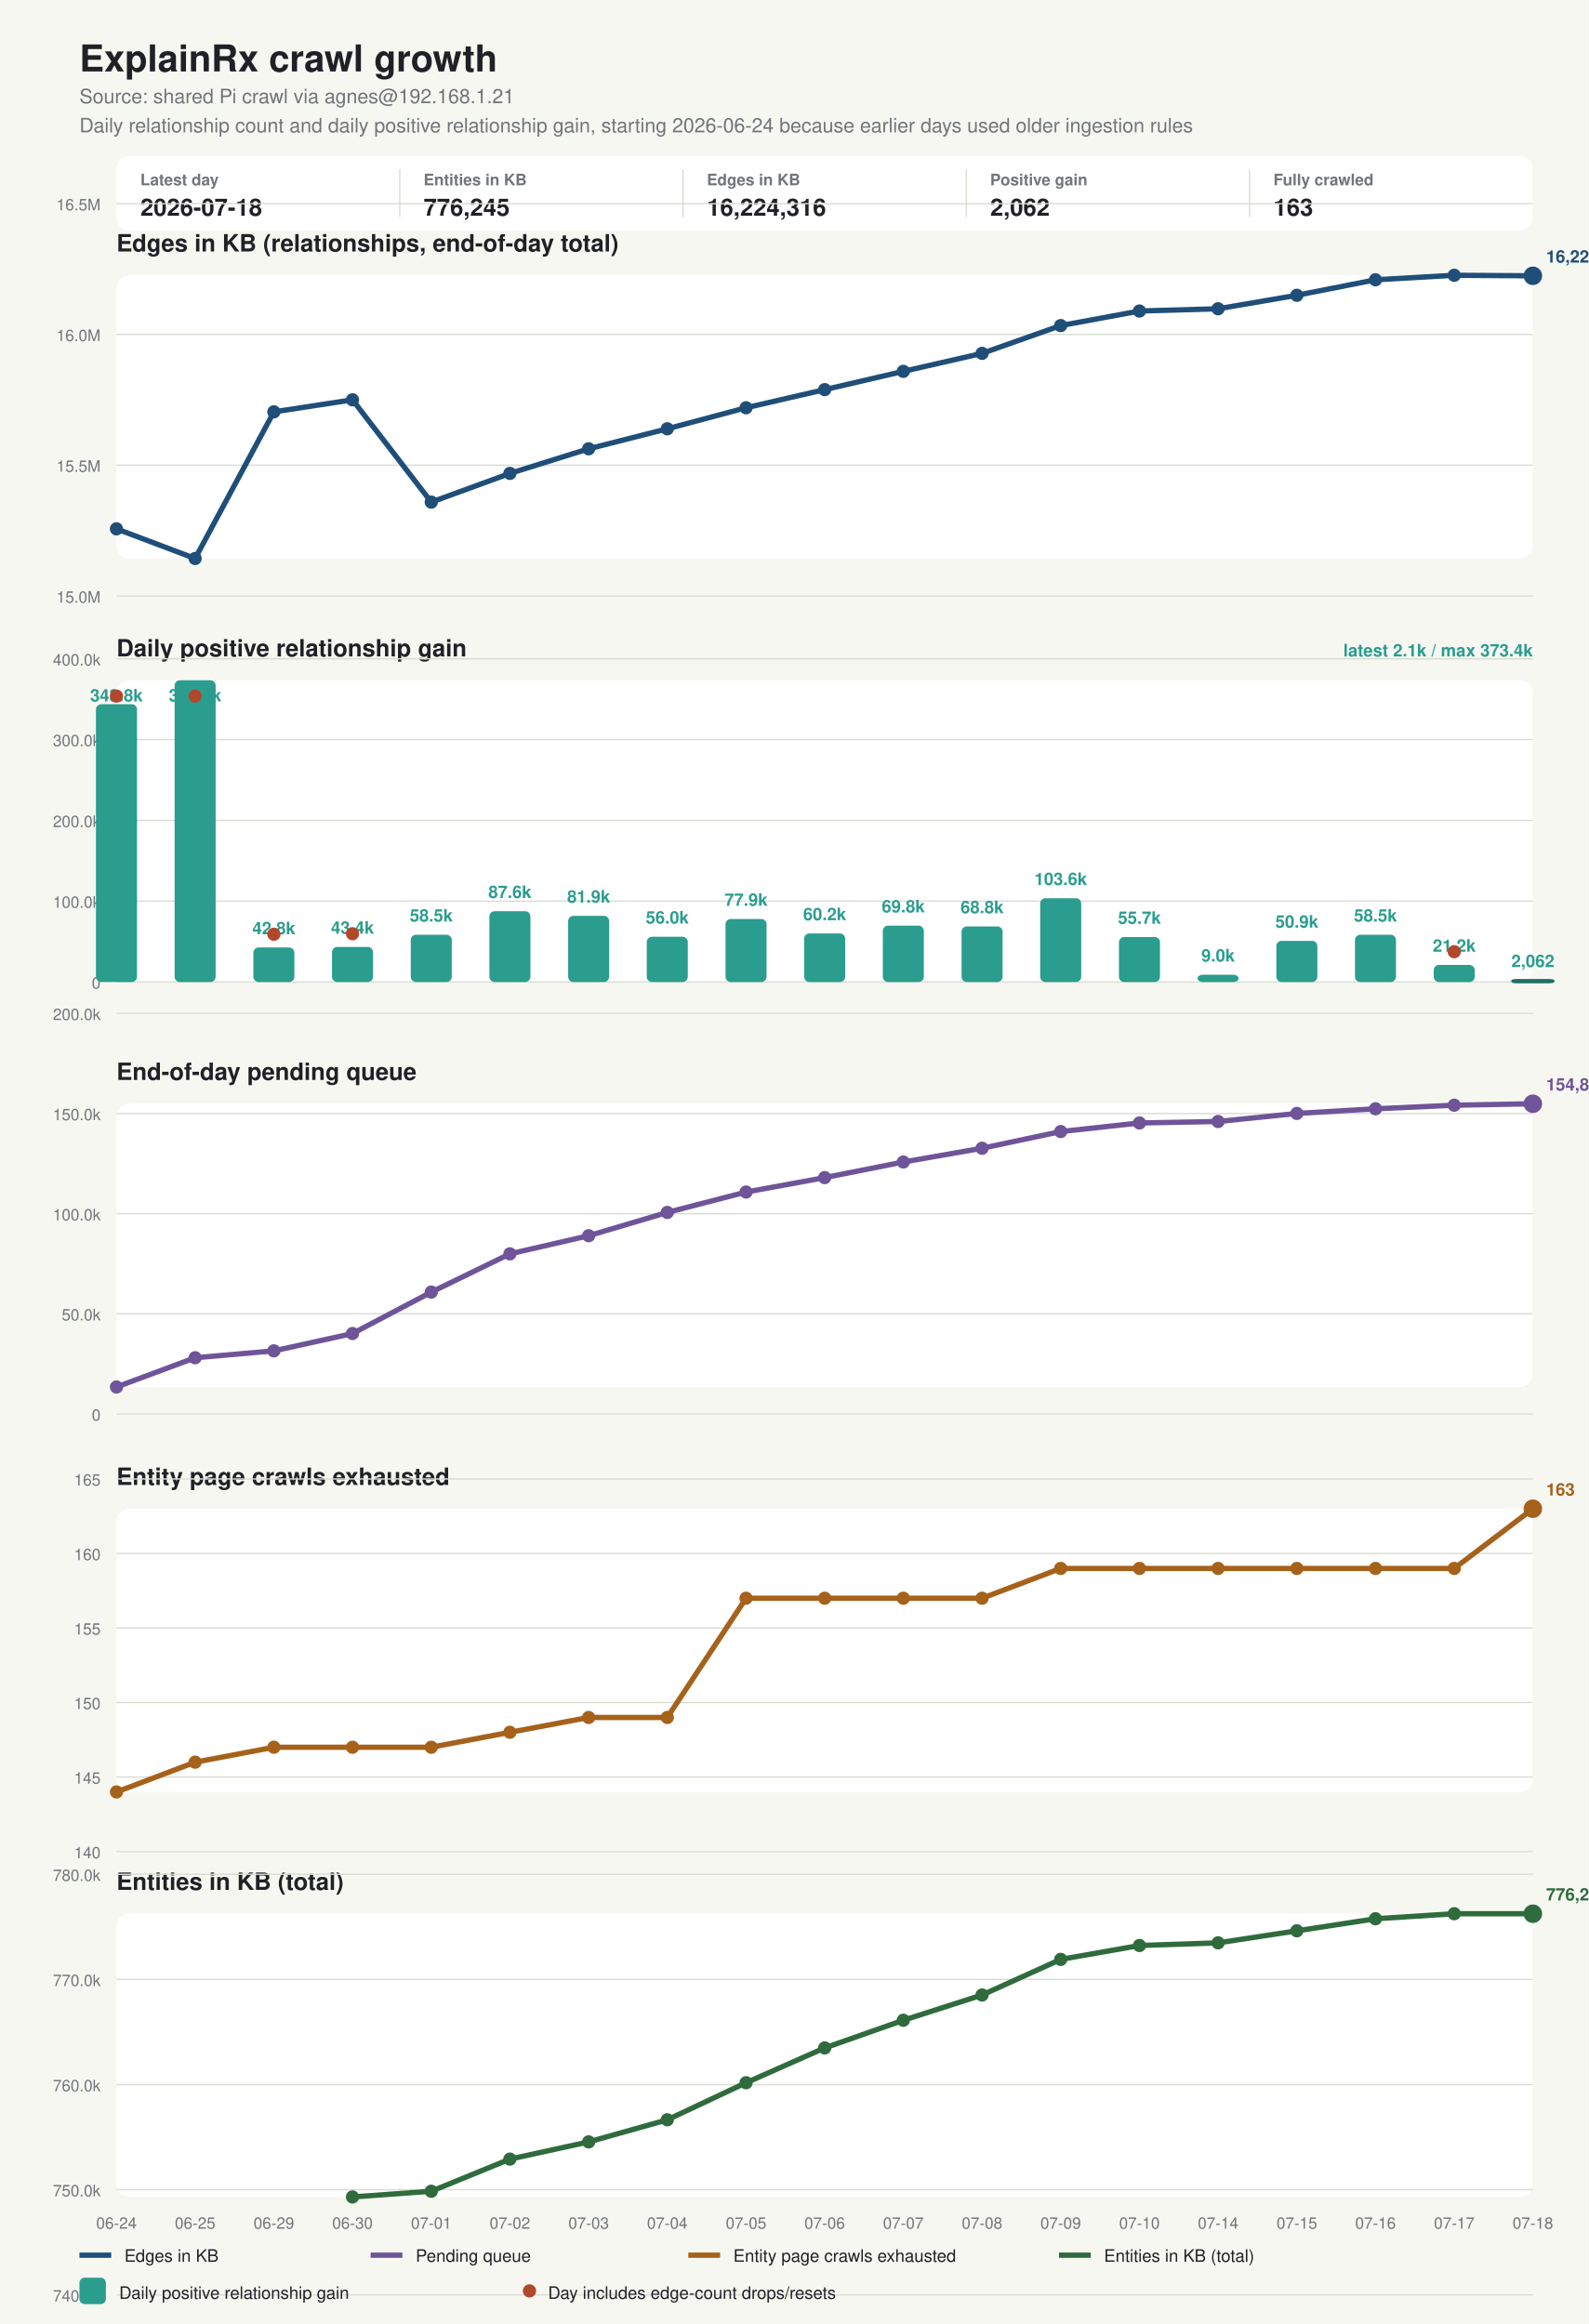
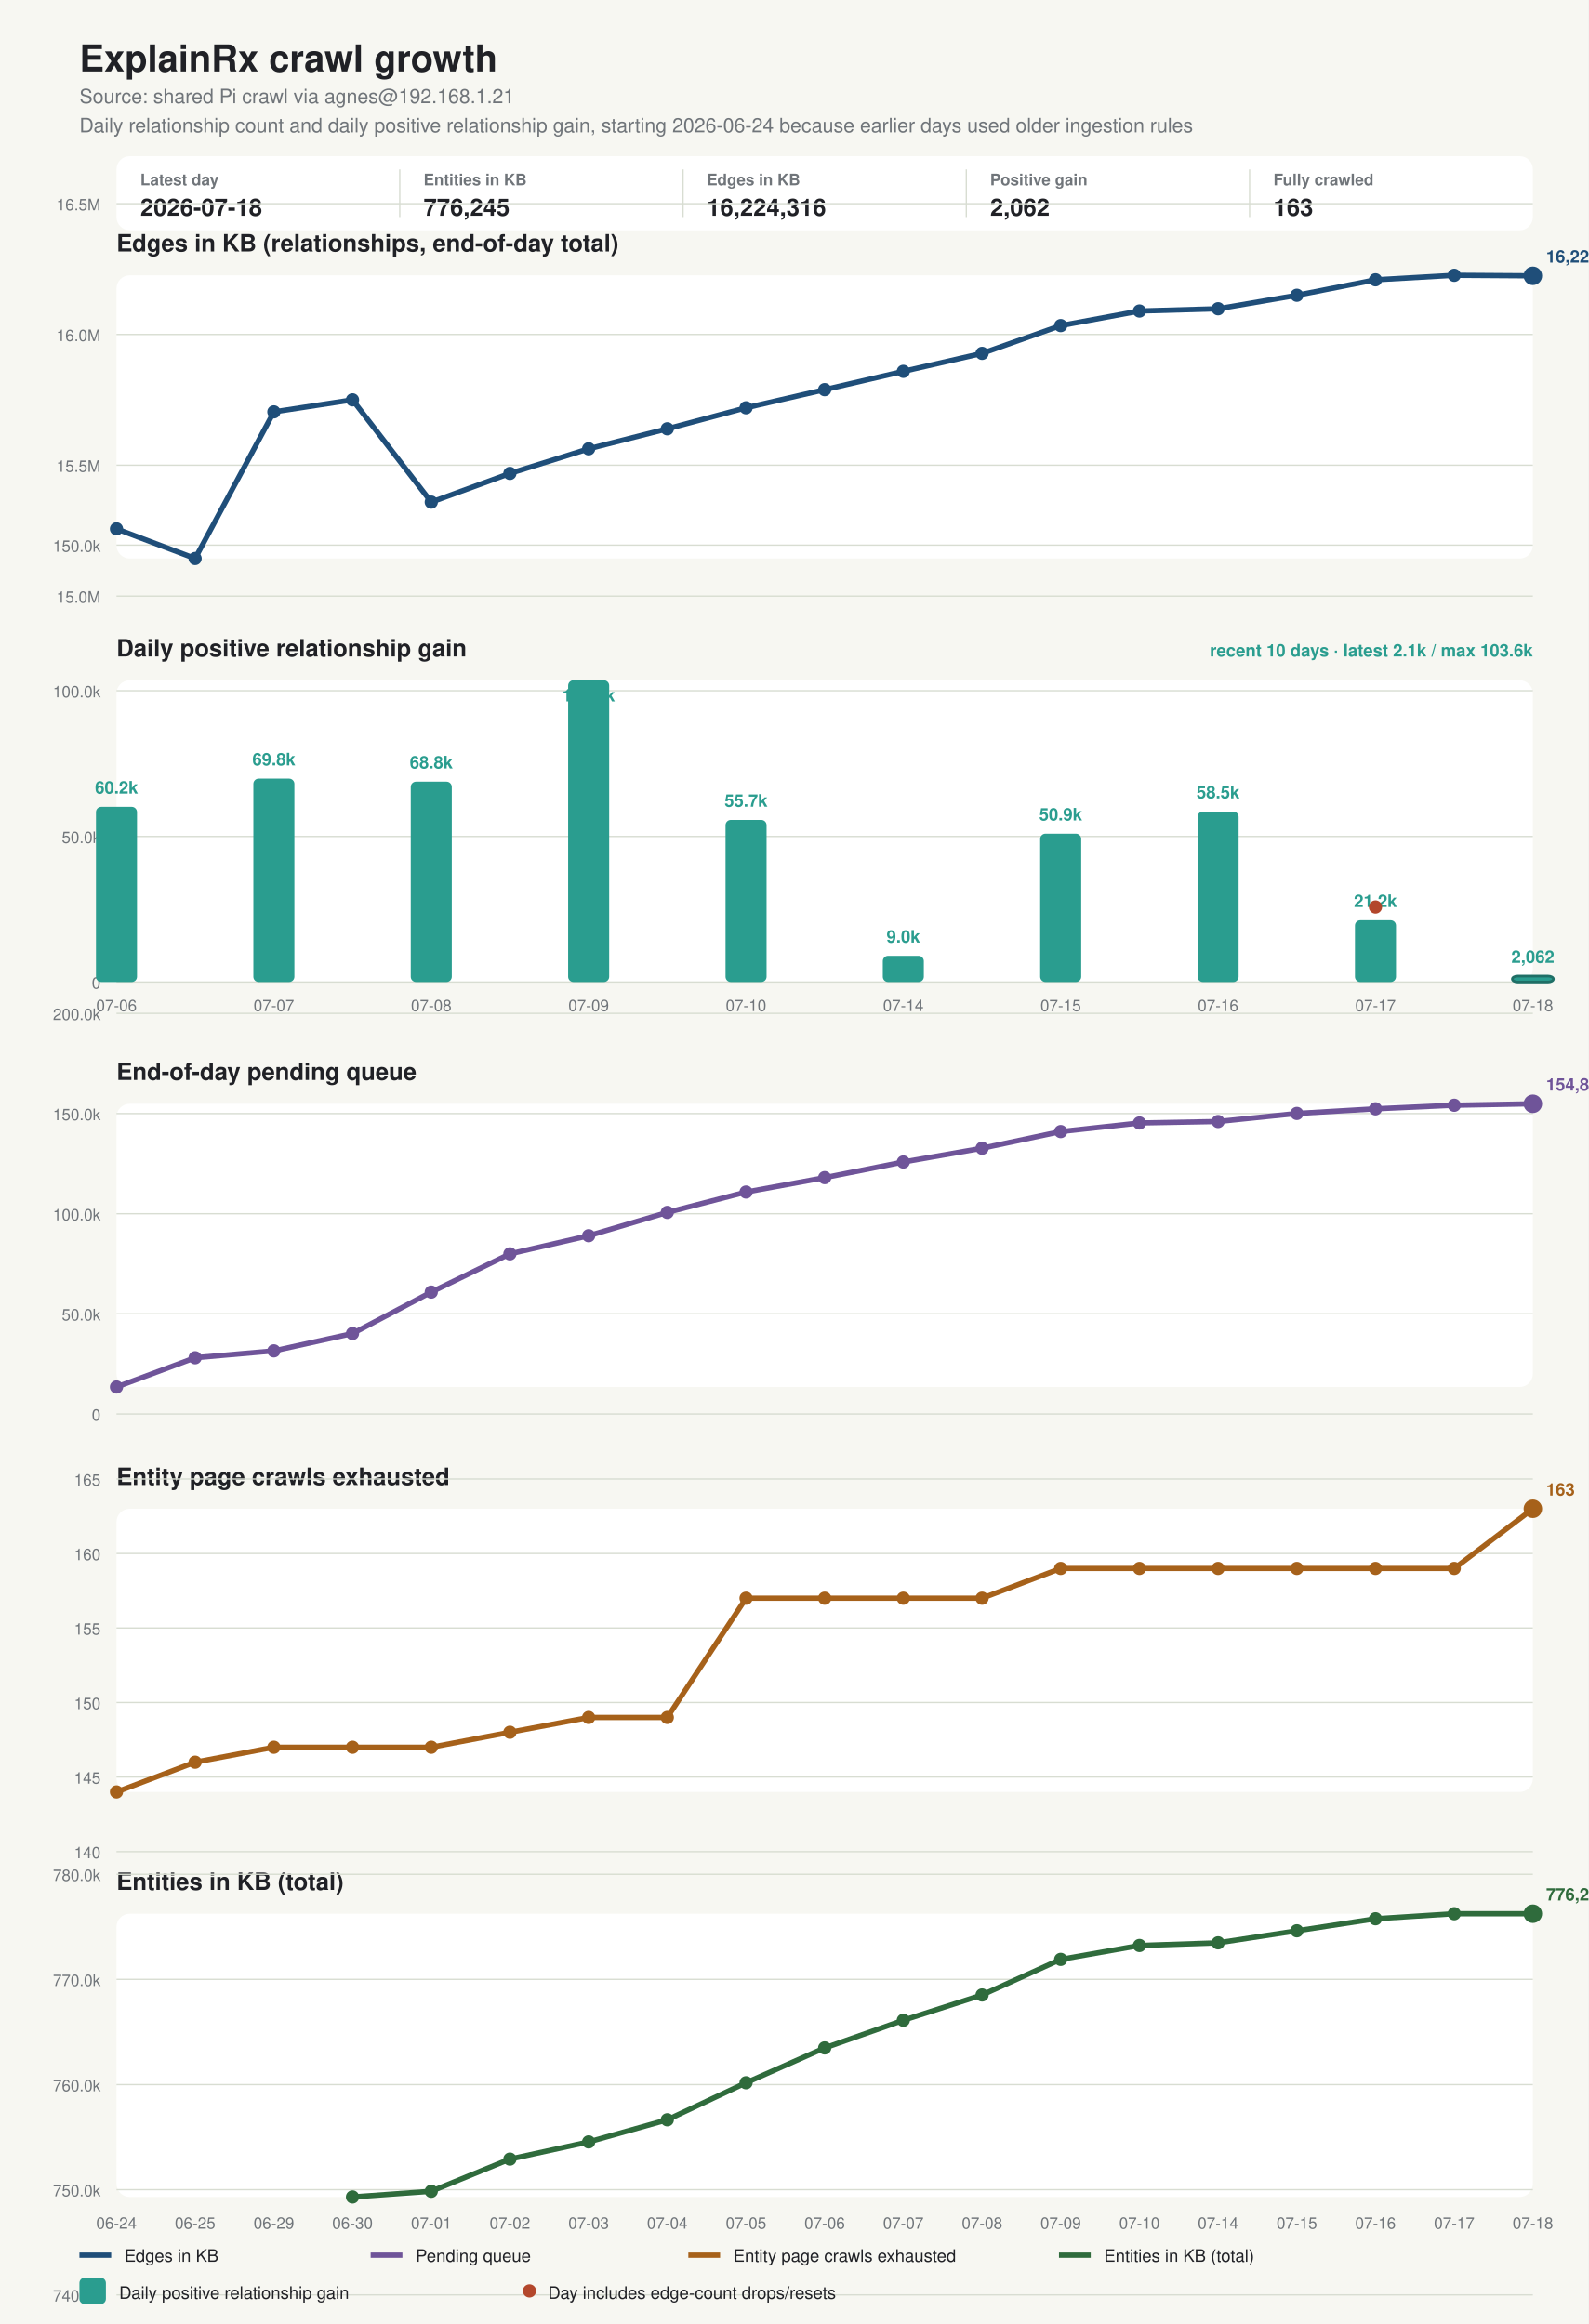
<svg xmlns="http://www.w3.org/2000/svg" width="1200" height="1756" viewBox="0 0 1200 1756">
  <rect width="100%" height="100%" fill="#f7f7f2" />
  <text x="60" y="54" font-family="Helvetica, Arial, sans-serif" font-size="28" font-weight="700" fill="#202126">ExplainRx crawl growth</text>
  <text x="60" y="78" font-family="Helvetica, Arial, sans-serif" font-size="15" fill="#70757a">Source: shared Pi crawl via agnes@192.168.1.21</text>
  <text x="60" y="100" font-family="Helvetica, Arial, sans-serif" font-size="15" fill="#70757a">Daily relationship count and daily positive relationship gain, starting 2026-06-24 because earlier days used older ingestion rules</text>
  <rect x="88" y="118" width="1070" height="56" fill="#ffffff" rx="10" />
  <rect x="88" y="208" width="1070" height="214" fill="#ffffff" rx="10" />
  <rect x="88" y="514" width="1070" height="228" fill="#ffffff" rx="10" />
  <rect x="88" y="834" width="1070" height="214" fill="#ffffff" rx="10" />
  <rect x="88" y="1140" width="1070" height="214" fill="#ffffff" rx="10" />
  <rect x="88" y="1446" width="1070" height="214" fill="#ffffff" rx="10" />
  <text x="88" y="190" font-family="Helvetica, Arial, sans-serif" font-size="18" font-weight="700" fill="#202126">Edges in KB (relationships, end-of-day total)</text>
  <text x="88" y="496" font-family="Helvetica, Arial, sans-serif" font-size="18" font-weight="700" fill="#202126">Daily positive relationship gain</text>
-   <text x="1158" y="496" text-anchor="end" font-family="Helvetica, Arial, sans-serif" font-size="13" font-weight="700" fill="#2a9d8f">latest 2.1k / max 373.4k</text>
+   <text x="1158" y="496" text-anchor="end" font-family="Helvetica, Arial, sans-serif" font-size="13" font-weight="700" fill="#2a9d8f">recent 10 days · latest 2.1k / max 103.6k</text>
  <text x="88" y="816" font-family="Helvetica, Arial, sans-serif" font-size="18" font-weight="700" fill="#202126">End-of-day pending queue</text>
  <text x="88" y="1122" font-family="Helvetica, Arial, sans-serif" font-size="18" font-weight="700" fill="#202126">Entity page crawls exhausted</text>
  <text x="88" y="1428" font-family="Helvetica, Arial, sans-serif" font-size="18" font-weight="700" fill="#202126">Entities in KB (total)</text>
  <text x="106.0" y="140" font-family="Helvetica, Arial, sans-serif" font-size="12" font-weight="700" fill="#70757a">Latest day</text>
  <text x="106.0" y="163" font-family="Helvetica, Arial, sans-serif" font-size="18" font-weight="700" fill="#202126">2026-07-18</text>
  <line x1="302.0" y1="128" x2="302.0" y2="164" stroke="#d8ddd2" stroke-width="1" />
  <text x="320.0" y="140" font-family="Helvetica, Arial, sans-serif" font-size="12" font-weight="700" fill="#70757a">Entities in KB</text>
  <text x="320.0" y="163" font-family="Helvetica, Arial, sans-serif" font-size="18" font-weight="700" fill="#202126">776,245</text>
  <line x1="516.0" y1="128" x2="516.0" y2="164" stroke="#d8ddd2" stroke-width="1" />
  <text x="534.0" y="140" font-family="Helvetica, Arial, sans-serif" font-size="12" font-weight="700" fill="#70757a">Edges in KB</text>
  <text x="534.0" y="163" font-family="Helvetica, Arial, sans-serif" font-size="18" font-weight="700" fill="#202126">16,224,316</text>
  <line x1="730.0" y1="128" x2="730.0" y2="164" stroke="#d8ddd2" stroke-width="1" />
  <text x="748.0" y="140" font-family="Helvetica, Arial, sans-serif" font-size="12" font-weight="700" fill="#70757a">Positive gain</text>
  <text x="748.0" y="163" font-family="Helvetica, Arial, sans-serif" font-size="18" font-weight="700" fill="#202126">2,062</text>
  <line x1="944.0" y1="128" x2="944.0" y2="164" stroke="#d8ddd2" stroke-width="1" />
  <text x="962.0" y="140" font-family="Helvetica, Arial, sans-serif" font-size="12" font-weight="700" fill="#70757a">Fully crawled</text>
  <text x="962.0" y="163" font-family="Helvetica, Arial, sans-serif" font-size="18" font-weight="700" fill="#202126">163</text>
  <line x1="88" y1="450.4" x2="1158" y2="450.4" stroke="#d8ddd2" stroke-width="1" />
  <text x="76" y="455.4" text-anchor="end" font-family="Helvetica, Arial, sans-serif" font-size="12" fill="#70757a">15.0M</text>
  <line x1="88" y1="351.5" x2="1158" y2="351.5" stroke="#d8ddd2" stroke-width="1" />
  <text x="76" y="356.5" text-anchor="end" font-family="Helvetica, Arial, sans-serif" font-size="12" fill="#70757a">15.5M</text>
  <line x1="88" y1="252.7" x2="1158" y2="252.7" stroke="#d8ddd2" stroke-width="1" />
  <text x="76" y="257.7" text-anchor="end" font-family="Helvetica, Arial, sans-serif" font-size="12" fill="#70757a">16.0M</text>
  <line x1="88" y1="153.9" x2="1158" y2="153.9" stroke="#d8ddd2" stroke-width="1" />
  <text x="76" y="158.9" text-anchor="end" font-family="Helvetica, Arial, sans-serif" font-size="12" fill="#70757a">16.5M</text>
  <line x1="88" y1="742.0" x2="1158" y2="742.0" stroke="#d8ddd2" stroke-width="1" />
  <text x="76" y="747.0" text-anchor="end" font-family="Helvetica, Arial, sans-serif" font-size="12" fill="#70757a">0</text>
-   <line x1="88" y1="680.9" x2="1158" y2="680.9" stroke="#d8ddd2" stroke-width="1" />
-   <text x="76" y="685.9" text-anchor="end" font-family="Helvetica, Arial, sans-serif" font-size="12" fill="#70757a">100.0k</text>
-   <line x1="88" y1="619.9" x2="1158" y2="619.9" stroke="#d8ddd2" stroke-width="1" />
-   <text x="76" y="624.9" text-anchor="end" font-family="Helvetica, Arial, sans-serif" font-size="12" fill="#70757a">200.0k</text>
-   <line x1="88" y1="558.8" x2="1158" y2="558.8" stroke="#d8ddd2" stroke-width="1" />
-   <text x="76" y="563.8" text-anchor="end" font-family="Helvetica, Arial, sans-serif" font-size="12" fill="#70757a">300.0k</text>
-   <line x1="88" y1="497.8" x2="1158" y2="497.8" stroke="#d8ddd2" stroke-width="1" />
-   <text x="76" y="502.8" text-anchor="end" font-family="Helvetica, Arial, sans-serif" font-size="12" fill="#70757a">400.0k</text>
+   <line x1="88" y1="632.0" x2="1158" y2="632.0" stroke="#d8ddd2" stroke-width="1" />
+   <text x="76" y="637.0" text-anchor="end" font-family="Helvetica, Arial, sans-serif" font-size="12" fill="#70757a">50.0k</text>
+   <line x1="88" y1="521.9" x2="1158" y2="521.9" stroke="#d8ddd2" stroke-width="1" />
+   <text x="76" y="526.9" text-anchor="end" font-family="Helvetica, Arial, sans-serif" font-size="12" fill="#70757a">100.0k</text>
+   <line x1="88" y1="411.9" x2="1158" y2="411.9" stroke="#d8ddd2" stroke-width="1" />
+   <text x="76" y="416.9" text-anchor="end" font-family="Helvetica, Arial, sans-serif" font-size="12" fill="#70757a">150.0k</text>
  <line x1="88" y1="1068.4" x2="1158" y2="1068.4" stroke="#d8ddd2" stroke-width="1" />
  <text x="76" y="1073.4" text-anchor="end" font-family="Helvetica, Arial, sans-serif" font-size="12" fill="#70757a">0</text>
  <line x1="88" y1="992.7" x2="1158" y2="992.7" stroke="#d8ddd2" stroke-width="1" />
  <text x="76" y="997.7" text-anchor="end" font-family="Helvetica, Arial, sans-serif" font-size="12" fill="#70757a">50.0k</text>
  <line x1="88" y1="917.1" x2="1158" y2="917.1" stroke="#d8ddd2" stroke-width="1" />
  <text x="76" y="922.1" text-anchor="end" font-family="Helvetica, Arial, sans-serif" font-size="12" fill="#70757a">100.0k</text>
  <line x1="88" y1="841.4" x2="1158" y2="841.4" stroke="#d8ddd2" stroke-width="1" />
  <text x="76" y="846.4" text-anchor="end" font-family="Helvetica, Arial, sans-serif" font-size="12" fill="#70757a">150.0k</text>
  <line x1="88" y1="765.7" x2="1158" y2="765.7" stroke="#d8ddd2" stroke-width="1" />
  <text x="76" y="770.7" text-anchor="end" font-family="Helvetica, Arial, sans-serif" font-size="12" fill="#70757a">200.0k</text>
  <line x1="88" y1="1399.1" x2="1158" y2="1399.1" stroke="#d8ddd2" stroke-width="1" />
  <text x="76" y="1404.1" text-anchor="end" font-family="Helvetica, Arial, sans-serif" font-size="12" fill="#70757a">140</text>
  <line x1="88" y1="1342.7" x2="1158" y2="1342.7" stroke="#d8ddd2" stroke-width="1" />
  <text x="76" y="1347.7" text-anchor="end" font-family="Helvetica, Arial, sans-serif" font-size="12" fill="#70757a">145</text>
  <line x1="88" y1="1286.4" x2="1158" y2="1286.4" stroke="#d8ddd2" stroke-width="1" />
  <text x="76" y="1291.4" text-anchor="end" font-family="Helvetica, Arial, sans-serif" font-size="12" fill="#70757a">150</text>
  <line x1="88" y1="1230.1" x2="1158" y2="1230.1" stroke="#d8ddd2" stroke-width="1" />
  <text x="76" y="1235.1" text-anchor="end" font-family="Helvetica, Arial, sans-serif" font-size="12" fill="#70757a">155</text>
  <line x1="88" y1="1173.8" x2="1158" y2="1173.8" stroke="#d8ddd2" stroke-width="1" />
  <text x="76" y="1178.8" text-anchor="end" font-family="Helvetica, Arial, sans-serif" font-size="12" fill="#70757a">160</text>
  <line x1="88" y1="1117.5" x2="1158" y2="1117.5" stroke="#d8ddd2" stroke-width="1" />
  <text x="76" y="1122.5" text-anchor="end" font-family="Helvetica, Arial, sans-serif" font-size="12" fill="#70757a">165</text>
  <line x1="88" y1="1734.0" x2="1158" y2="1734.0" stroke="#d8ddd2" stroke-width="1" />
  <text x="76" y="1739.0" text-anchor="end" font-family="Helvetica, Arial, sans-serif" font-size="12" fill="#70757a">740.0k</text>
  <line x1="88" y1="1654.5" x2="1158" y2="1654.5" stroke="#d8ddd2" stroke-width="1" />
  <text x="76" y="1659.5" text-anchor="end" font-family="Helvetica, Arial, sans-serif" font-size="12" fill="#70757a">750.0k</text>
  <line x1="88" y1="1575.1" x2="1158" y2="1575.1" stroke="#d8ddd2" stroke-width="1" />
  <text x="76" y="1580.1" text-anchor="end" font-family="Helvetica, Arial, sans-serif" font-size="12" fill="#70757a">760.0k</text>
  <line x1="88" y1="1495.6" x2="1158" y2="1495.6" stroke="#d8ddd2" stroke-width="1" />
  <text x="76" y="1500.6" text-anchor="end" font-family="Helvetica, Arial, sans-serif" font-size="12" fill="#70757a">770.0k</text>
  <line x1="88" y1="1416.2" x2="1158" y2="1416.2" stroke="#d8ddd2" stroke-width="1" />
  <text x="76" y="1421.2" text-anchor="end" font-family="Helvetica, Arial, sans-serif" font-size="12" fill="#70757a">780.0k</text>
  <path d="M 88.0 399.6 L 147.4 422.0 L 206.9 311.2 L 266.3 302.1 L 325.8 379.4 L 385.2 357.7 L 444.7 339.1 L 504.1 324.0 L 563.6 308.1 L 623.0 294.4 L 682.4 280.6 L 741.9 267.0 L 801.3 246.0 L 860.8 235.0 L 920.2 233.3 L 979.7 223.1 L 1039.1 211.4 L 1098.6 208.0 L 1158.0 208.4" fill="none" stroke="#1f4e79" stroke-width="4" stroke-linecap="round" stroke-linejoin="round" />
  <circle cx="88.0" cy="399.6" r="5" fill="#1f4e79" />
  <circle cx="147.4" cy="422.0" r="5" fill="#1f4e79" />
  <circle cx="206.9" cy="311.2" r="5" fill="#1f4e79" />
  <circle cx="266.3" cy="302.1" r="5" fill="#1f4e79" />
  <circle cx="325.8" cy="379.4" r="5" fill="#1f4e79" />
  <circle cx="385.2" cy="357.7" r="5" fill="#1f4e79" />
  <circle cx="444.7" cy="339.1" r="5" fill="#1f4e79" />
  <circle cx="504.1" cy="324.0" r="5" fill="#1f4e79" />
  <circle cx="563.6" cy="308.1" r="5" fill="#1f4e79" />
  <circle cx="623.0" cy="294.4" r="5" fill="#1f4e79" />
  <circle cx="682.4" cy="280.6" r="5" fill="#1f4e79" />
  <circle cx="741.9" cy="267.0" r="5" fill="#1f4e79" />
  <circle cx="801.3" cy="246.0" r="5" fill="#1f4e79" />
  <circle cx="860.8" cy="235.0" r="5" fill="#1f4e79" />
  <circle cx="920.2" cy="233.3" r="5" fill="#1f4e79" />
  <circle cx="979.7" cy="223.1" r="5" fill="#1f4e79" />
  <circle cx="1039.1" cy="211.4" r="5" fill="#1f4e79" />
  <circle cx="1098.6" cy="208.0" r="5" fill="#1f4e79" />
  <circle cx="1158.0" cy="208.4" r="7" fill="#1f4e79" />
  <text x="1168.0" y="198.4" font-family="Helvetica, Arial, sans-serif" font-size="13" font-weight="700" fill="#1f4e79">16,224,316</text>
-   <rect x="72.5" y="532.1" width="31" height="209.9" rx="4" fill="#2a9d8f" stroke="none" stroke-width="0" />
-   <text x="88.0" y="530.0" text-anchor="middle" font-family="Helvetica, Arial, sans-serif" font-size="13" font-weight="700" fill="#2a9d8f">343.8k</text>
-   <circle cx="88.0" cy="526.0" r="5" fill="#b3472c" />
-   <rect x="131.9" y="514.0" width="31" height="228.0" rx="4" fill="#2a9d8f" stroke="none" stroke-width="0" />
-   <text x="147.4" y="530.0" text-anchor="middle" font-family="Helvetica, Arial, sans-serif" font-size="13" font-weight="700" fill="#2a9d8f">373.4k</text>
-   <circle cx="147.4" cy="526.0" r="5" fill="#b3472c" />
-   <rect x="191.4" y="715.9" width="31" height="26.1" rx="4" fill="#2a9d8f" stroke="none" stroke-width="0" />
-   <text x="206.9" y="705.9" text-anchor="middle" font-family="Helvetica, Arial, sans-serif" font-size="13" font-weight="700" fill="#2a9d8f">42.8k</text>
-   <circle cx="206.9" cy="705.9" r="5" fill="#b3472c" />
-   <rect x="250.8" y="715.5" width="31" height="26.5" rx="4" fill="#2a9d8f" stroke="none" stroke-width="0" />
-   <text x="266.3" y="705.5" text-anchor="middle" font-family="Helvetica, Arial, sans-serif" font-size="13" font-weight="700" fill="#2a9d8f">43.4k</text>
-   <circle cx="266.3" cy="705.5" r="5" fill="#b3472c" />
-   <rect x="310.3" y="706.3" width="31" height="35.7" rx="4" fill="#2a9d8f" stroke="none" stroke-width="0" />
-   <text x="325.8" y="696.3" text-anchor="middle" font-family="Helvetica, Arial, sans-serif" font-size="13" font-weight="700" fill="#2a9d8f">58.5k</text>
-   <rect x="369.7" y="688.5" width="31" height="53.5" rx="4" fill="#2a9d8f" stroke="none" stroke-width="0" />
-   <text x="385.2" y="678.5" text-anchor="middle" font-family="Helvetica, Arial, sans-serif" font-size="13" font-weight="700" fill="#2a9d8f">87.6k</text>
-   <rect x="429.2" y="692.0" width="31" height="50.0" rx="4" fill="#2a9d8f" stroke="none" stroke-width="0" />
-   <text x="444.7" y="682.0" text-anchor="middle" font-family="Helvetica, Arial, sans-serif" font-size="13" font-weight="700" fill="#2a9d8f">81.9k</text>
-   <rect x="488.6" y="707.8" width="31" height="34.2" rx="4" fill="#2a9d8f" stroke="none" stroke-width="0" />
-   <text x="504.1" y="697.8" text-anchor="middle" font-family="Helvetica, Arial, sans-serif" font-size="13" font-weight="700" fill="#2a9d8f">56.0k</text>
-   <rect x="548.1" y="694.4" width="31" height="47.6" rx="4" fill="#2a9d8f" stroke="none" stroke-width="0" />
-   <text x="563.6" y="684.4" text-anchor="middle" font-family="Helvetica, Arial, sans-serif" font-size="13" font-weight="700" fill="#2a9d8f">77.9k</text>
-   <rect x="607.5" y="705.3" width="31" height="36.7" rx="4" fill="#2a9d8f" stroke="none" stroke-width="0" />
-   <text x="623.0" y="695.3" text-anchor="middle" font-family="Helvetica, Arial, sans-serif" font-size="13" font-weight="700" fill="#2a9d8f">60.2k</text>
-   <rect x="666.9" y="699.4" width="31" height="42.6" rx="4" fill="#2a9d8f" stroke="none" stroke-width="0" />
-   <text x="682.4" y="689.4" text-anchor="middle" font-family="Helvetica, Arial, sans-serif" font-size="13" font-weight="700" fill="#2a9d8f">69.8k</text>
-   <rect x="726.4" y="700.0" width="31" height="42.0" rx="4" fill="#2a9d8f" stroke="none" stroke-width="0" />
-   <text x="741.9" y="690.0" text-anchor="middle" font-family="Helvetica, Arial, sans-serif" font-size="13" font-weight="700" fill="#2a9d8f">68.8k</text>
-   <rect x="785.8" y="678.7" width="31" height="63.3" rx="4" fill="#2a9d8f" stroke="none" stroke-width="0" />
-   <text x="801.3" y="668.7" text-anchor="middle" font-family="Helvetica, Arial, sans-serif" font-size="13" font-weight="700" fill="#2a9d8f">103.6k</text>
-   <rect x="845.3" y="708.0" width="31" height="34.0" rx="4" fill="#2a9d8f" stroke="none" stroke-width="0" />
-   <text x="860.8" y="698.0" text-anchor="middle" font-family="Helvetica, Arial, sans-serif" font-size="13" font-weight="700" fill="#2a9d8f">55.7k</text>
-   <rect x="904.7" y="736.5" width="31" height="5.5" rx="4" fill="#2a9d8f" stroke="none" stroke-width="0" />
-   <text x="920.2" y="726.5" text-anchor="middle" font-family="Helvetica, Arial, sans-serif" font-size="13" font-weight="700" fill="#2a9d8f">9.0k</text>
-   <rect x="964.2" y="710.9" width="31" height="31.1" rx="4" fill="#2a9d8f" stroke="none" stroke-width="0" />
-   <text x="979.7" y="700.9" text-anchor="middle" font-family="Helvetica, Arial, sans-serif" font-size="13" font-weight="700" fill="#2a9d8f">50.9k</text>
-   <rect x="1023.6" y="706.3" width="31" height="35.7" rx="4" fill="#2a9d8f" stroke="none" stroke-width="0" />
-   <text x="1039.1" y="696.3" text-anchor="middle" font-family="Helvetica, Arial, sans-serif" font-size="13" font-weight="700" fill="#2a9d8f">58.5k</text>
-   <rect x="1083.1" y="729.1" width="31" height="12.9" rx="4" fill="#2a9d8f" stroke="none" stroke-width="0" />
-   <text x="1098.6" y="719.1" text-anchor="middle" font-family="Helvetica, Arial, sans-serif" font-size="13" font-weight="700" fill="#2a9d8f">21.2k</text>
-   <circle cx="1098.6" cy="719.1" r="5" fill="#b3472c" />
-   <rect x="1142.5" y="740.7" width="31" height="1.3" rx="4" fill="#2a9d8f" stroke="#1f6f66" stroke-width="2" />
-   <text x="1158.0" y="730.7" text-anchor="middle" font-family="Helvetica, Arial, sans-serif" font-size="13" font-weight="700" fill="#2a9d8f">2,062</text>
+   <rect x="72.5" y="609.6" width="31" height="132.4" rx="4" fill="#2a9d8f" stroke="none" stroke-width="0" />
+   <text x="88.0" y="599.6" text-anchor="middle" font-family="Helvetica, Arial, sans-serif" font-size="13" font-weight="700" fill="#2a9d8f">60.2k</text>
+   <rect x="191.4" y="588.3" width="31" height="153.7" rx="4" fill="#2a9d8f" stroke="none" stroke-width="0" />
+   <text x="206.9" y="578.3" text-anchor="middle" font-family="Helvetica, Arial, sans-serif" font-size="13" font-weight="700" fill="#2a9d8f">69.8k</text>
+   <rect x="310.3" y="590.6" width="31" height="151.4" rx="4" fill="#2a9d8f" stroke="none" stroke-width="0" />
+   <text x="325.8" y="580.6" text-anchor="middle" font-family="Helvetica, Arial, sans-serif" font-size="13" font-weight="700" fill="#2a9d8f">68.8k</text>
+   <rect x="429.2" y="514.0" width="31" height="228.0" rx="4" fill="#2a9d8f" stroke="none" stroke-width="0" />
+   <text x="444.7" y="530.0" text-anchor="middle" font-family="Helvetica, Arial, sans-serif" font-size="13" font-weight="700" fill="#2a9d8f">103.6k</text>
+   <rect x="548.1" y="619.5" width="31" height="122.5" rx="4" fill="#2a9d8f" stroke="none" stroke-width="0" />
+   <text x="563.6" y="609.5" text-anchor="middle" font-family="Helvetica, Arial, sans-serif" font-size="13" font-weight="700" fill="#2a9d8f">55.7k</text>
+   <rect x="666.9" y="722.2" width="31" height="19.8" rx="4" fill="#2a9d8f" stroke="none" stroke-width="0" />
+   <text x="682.4" y="712.2" text-anchor="middle" font-family="Helvetica, Arial, sans-serif" font-size="13" font-weight="700" fill="#2a9d8f">9.0k</text>
+   <rect x="785.8" y="629.9" width="31" height="112.1" rx="4" fill="#2a9d8f" stroke="none" stroke-width="0" />
+   <text x="801.3" y="619.9" text-anchor="middle" font-family="Helvetica, Arial, sans-serif" font-size="13" font-weight="700" fill="#2a9d8f">50.9k</text>
+   <rect x="904.7" y="613.2" width="31" height="128.8" rx="4" fill="#2a9d8f" stroke="none" stroke-width="0" />
+   <text x="920.2" y="603.2" text-anchor="middle" font-family="Helvetica, Arial, sans-serif" font-size="13" font-weight="700" fill="#2a9d8f">58.5k</text>
+   <rect x="1023.6" y="695.3" width="31" height="46.7" rx="4" fill="#2a9d8f" stroke="none" stroke-width="0" />
+   <text x="1039.1" y="685.3" text-anchor="middle" font-family="Helvetica, Arial, sans-serif" font-size="13" font-weight="700" fill="#2a9d8f">21.2k</text>
+   <circle cx="1039.1" cy="685.3" r="5" fill="#b3472c" />
+   <rect x="1142.5" y="737.5" width="31" height="4.5" rx="4" fill="#2a9d8f" stroke="#1f6f66" stroke-width="2" />
+   <text x="1158.0" y="727.5" text-anchor="middle" font-family="Helvetica, Arial, sans-serif" font-size="13" font-weight="700" fill="#2a9d8f">2,062</text>
+   <text x="88.0" y="764" text-anchor="middle" font-family="Helvetica, Arial, sans-serif" font-size="12" fill="#70757a">07-06</text>
+   <text x="206.9" y="764" text-anchor="middle" font-family="Helvetica, Arial, sans-serif" font-size="12" fill="#70757a">07-07</text>
+   <text x="325.8" y="764" text-anchor="middle" font-family="Helvetica, Arial, sans-serif" font-size="12" fill="#70757a">07-08</text>
+   <text x="444.7" y="764" text-anchor="middle" font-family="Helvetica, Arial, sans-serif" font-size="12" fill="#70757a">07-09</text>
+   <text x="563.6" y="764" text-anchor="middle" font-family="Helvetica, Arial, sans-serif" font-size="12" fill="#70757a">07-10</text>
+   <text x="682.4" y="764" text-anchor="middle" font-family="Helvetica, Arial, sans-serif" font-size="12" fill="#70757a">07-14</text>
+   <text x="801.3" y="764" text-anchor="middle" font-family="Helvetica, Arial, sans-serif" font-size="12" fill="#70757a">07-15</text>
+   <text x="920.2" y="764" text-anchor="middle" font-family="Helvetica, Arial, sans-serif" font-size="12" fill="#70757a">07-16</text>
+   <text x="1039.1" y="764" text-anchor="middle" font-family="Helvetica, Arial, sans-serif" font-size="12" fill="#70757a">07-17</text>
+   <text x="1158.0" y="764" text-anchor="middle" font-family="Helvetica, Arial, sans-serif" font-size="12" fill="#70757a">07-18</text>
  <path d="M 88.0 1048.0 L 147.4 1025.9 L 206.9 1020.7 L 266.3 1007.6 L 325.8 976.3 L 385.2 947.4 L 444.7 933.7 L 504.1 916.1 L 563.6 900.7 L 623.0 889.8 L 682.4 878.0 L 741.9 867.6 L 801.3 855.0 L 860.8 848.5 L 920.2 847.4 L 979.7 841.3 L 1039.1 837.8 L 1098.6 835.1 L 1158.0 834.0" fill="none" stroke="#6f5499" stroke-width="4" stroke-linecap="round" stroke-linejoin="round" />
  <circle cx="88.0" cy="1048.0" r="5" fill="#6f5499" />
  <circle cx="147.4" cy="1025.9" r="5" fill="#6f5499" />
  <circle cx="206.9" cy="1020.7" r="5" fill="#6f5499" />
  <circle cx="266.3" cy="1007.6" r="5" fill="#6f5499" />
  <circle cx="325.8" cy="976.3" r="5" fill="#6f5499" />
  <circle cx="385.2" cy="947.4" r="5" fill="#6f5499" />
  <circle cx="444.7" cy="933.7" r="5" fill="#6f5499" />
  <circle cx="504.1" cy="916.1" r="5" fill="#6f5499" />
  <circle cx="563.6" cy="900.7" r="5" fill="#6f5499" />
  <circle cx="623.0" cy="889.8" r="5" fill="#6f5499" />
  <circle cx="682.4" cy="878.0" r="5" fill="#6f5499" />
  <circle cx="741.9" cy="867.6" r="5" fill="#6f5499" />
  <circle cx="801.3" cy="855.0" r="5" fill="#6f5499" />
  <circle cx="860.8" cy="848.5" r="5" fill="#6f5499" />
  <circle cx="920.2" cy="847.4" r="5" fill="#6f5499" />
  <circle cx="979.7" cy="841.3" r="5" fill="#6f5499" />
  <circle cx="1039.1" cy="837.8" r="5" fill="#6f5499" />
  <circle cx="1098.6" cy="835.1" r="5" fill="#6f5499" />
  <circle cx="1158.0" cy="834.0" r="7" fill="#6f5499" />
  <text x="1168.0" y="824.0" font-family="Helvetica, Arial, sans-serif" font-size="13" font-weight="700" fill="#6f5499">154,859</text>
  <path d="M 88.0 1354.0 L 147.4 1331.5 L 206.9 1320.2 L 266.3 1320.2 L 325.8 1320.2 L 385.2 1308.9 L 444.7 1297.7 L 504.1 1297.7 L 563.6 1207.6 L 623.0 1207.6 L 682.4 1207.6 L 741.9 1207.6 L 801.3 1185.1 L 860.8 1185.1 L 920.2 1185.1 L 979.7 1185.1 L 1039.1 1185.1 L 1098.6 1185.1 L 1158.0 1140.0" fill="none" stroke="#a6611a" stroke-width="4" stroke-linecap="round" stroke-linejoin="round" />
  <circle cx="88.0" cy="1354.0" r="5" fill="#a6611a" />
  <circle cx="147.4" cy="1331.5" r="5" fill="#a6611a" />
  <circle cx="206.9" cy="1320.2" r="5" fill="#a6611a" />
  <circle cx="266.3" cy="1320.2" r="5" fill="#a6611a" />
  <circle cx="325.8" cy="1320.2" r="5" fill="#a6611a" />
  <circle cx="385.2" cy="1308.9" r="5" fill="#a6611a" />
  <circle cx="444.7" cy="1297.7" r="5" fill="#a6611a" />
  <circle cx="504.1" cy="1297.7" r="5" fill="#a6611a" />
  <circle cx="563.6" cy="1207.6" r="5" fill="#a6611a" />
  <circle cx="623.0" cy="1207.6" r="5" fill="#a6611a" />
  <circle cx="682.4" cy="1207.6" r="5" fill="#a6611a" />
  <circle cx="741.9" cy="1207.6" r="5" fill="#a6611a" />
  <circle cx="801.3" cy="1185.1" r="5" fill="#a6611a" />
  <circle cx="860.8" cy="1185.1" r="5" fill="#a6611a" />
  <circle cx="920.2" cy="1185.1" r="5" fill="#a6611a" />
  <circle cx="979.7" cy="1185.1" r="5" fill="#a6611a" />
  <circle cx="1039.1" cy="1185.1" r="5" fill="#a6611a" />
  <circle cx="1098.6" cy="1185.1" r="5" fill="#a6611a" />
  <circle cx="1158.0" cy="1140.0" r="7" fill="#a6611a" />
  <text x="1168.0" y="1130.0" font-family="Helvetica, Arial, sans-serif" font-size="13" font-weight="700" fill="#a6611a">163</text>
  <path d="M 266.3 1660.0 L 325.8 1655.7 L 385.2 1631.4 L 444.7 1618.4 L 504.1 1601.7 L 563.6 1573.7 L 623.0 1547.4 L 682.4 1526.5 L 741.9 1507.4 L 801.3 1480.5 L 860.8 1470.0 L 920.2 1468.0 L 979.7 1458.9 L 1039.1 1449.8 L 1098.6 1446.0 L 1158.0 1446.0" fill="none" stroke="#2f6b3c" stroke-width="4" stroke-linecap="round" stroke-linejoin="round" />
  <circle cx="266.3" cy="1660.0" r="5" fill="#2f6b3c" />
  <circle cx="325.8" cy="1655.7" r="5" fill="#2f6b3c" />
  <circle cx="385.2" cy="1631.4" r="5" fill="#2f6b3c" />
  <circle cx="444.7" cy="1618.4" r="5" fill="#2f6b3c" />
  <circle cx="504.1" cy="1601.7" r="5" fill="#2f6b3c" />
  <circle cx="563.6" cy="1573.7" r="5" fill="#2f6b3c" />
  <circle cx="623.0" cy="1547.4" r="5" fill="#2f6b3c" />
  <circle cx="682.4" cy="1526.5" r="5" fill="#2f6b3c" />
  <circle cx="741.9" cy="1507.4" r="5" fill="#2f6b3c" />
  <circle cx="801.3" cy="1480.5" r="5" fill="#2f6b3c" />
  <circle cx="860.8" cy="1470.0" r="5" fill="#2f6b3c" />
  <circle cx="920.2" cy="1468.0" r="5" fill="#2f6b3c" />
  <circle cx="979.7" cy="1458.9" r="5" fill="#2f6b3c" />
  <circle cx="1039.1" cy="1449.8" r="5" fill="#2f6b3c" />
  <circle cx="1098.6" cy="1446.0" r="5" fill="#2f6b3c" />
  <circle cx="1158.0" cy="1446.0" r="7" fill="#2f6b3c" />
  <text x="1168.0" y="1436.0" font-family="Helvetica, Arial, sans-serif" font-size="13" font-weight="700" fill="#2f6b3c">776,245</text>
  <text x="88.0" y="1684" text-anchor="middle" font-family="Helvetica, Arial, sans-serif" font-size="12" fill="#70757a">06-24</text>
  <text x="147.4" y="1684" text-anchor="middle" font-family="Helvetica, Arial, sans-serif" font-size="12" fill="#70757a">06-25</text>
  <text x="206.9" y="1684" text-anchor="middle" font-family="Helvetica, Arial, sans-serif" font-size="12" fill="#70757a">06-29</text>
  <text x="266.3" y="1684" text-anchor="middle" font-family="Helvetica, Arial, sans-serif" font-size="12" fill="#70757a">06-30</text>
  <text x="325.8" y="1684" text-anchor="middle" font-family="Helvetica, Arial, sans-serif" font-size="12" fill="#70757a">07-01</text>
  <text x="385.2" y="1684" text-anchor="middle" font-family="Helvetica, Arial, sans-serif" font-size="12" fill="#70757a">07-02</text>
  <text x="444.7" y="1684" text-anchor="middle" font-family="Helvetica, Arial, sans-serif" font-size="12" fill="#70757a">07-03</text>
  <text x="504.1" y="1684" text-anchor="middle" font-family="Helvetica, Arial, sans-serif" font-size="12" fill="#70757a">07-04</text>
  <text x="563.6" y="1684" text-anchor="middle" font-family="Helvetica, Arial, sans-serif" font-size="12" fill="#70757a">07-05</text>
  <text x="623.0" y="1684" text-anchor="middle" font-family="Helvetica, Arial, sans-serif" font-size="12" fill="#70757a">07-06</text>
  <text x="682.4" y="1684" text-anchor="middle" font-family="Helvetica, Arial, sans-serif" font-size="12" fill="#70757a">07-07</text>
  <text x="741.9" y="1684" text-anchor="middle" font-family="Helvetica, Arial, sans-serif" font-size="12" fill="#70757a">07-08</text>
  <text x="801.3" y="1684" text-anchor="middle" font-family="Helvetica, Arial, sans-serif" font-size="12" fill="#70757a">07-09</text>
  <text x="860.8" y="1684" text-anchor="middle" font-family="Helvetica, Arial, sans-serif" font-size="12" fill="#70757a">07-10</text>
  <text x="920.2" y="1684" text-anchor="middle" font-family="Helvetica, Arial, sans-serif" font-size="12" fill="#70757a">07-14</text>
  <text x="979.7" y="1684" text-anchor="middle" font-family="Helvetica, Arial, sans-serif" font-size="12" fill="#70757a">07-15</text>
  <text x="1039.1" y="1684" text-anchor="middle" font-family="Helvetica, Arial, sans-serif" font-size="12" fill="#70757a">07-16</text>
  <text x="1098.6" y="1684" text-anchor="middle" font-family="Helvetica, Arial, sans-serif" font-size="12" fill="#70757a">07-17</text>
  <text x="1158.0" y="1684" text-anchor="middle" font-family="Helvetica, Arial, sans-serif" font-size="12" fill="#70757a">07-18</text>
  <line x1="60" y1="1704" x2="84" y2="1704" stroke="#1f4e79" stroke-width="4" />
  <text x="94" y="1709" font-family="Helvetica, Arial, sans-serif" font-size="13" fill="#202126">Edges in KB</text>
  <line x1="280" y1="1704" x2="304" y2="1704" stroke="#6f5499" stroke-width="4" />
  <text x="314" y="1709" font-family="Helvetica, Arial, sans-serif" font-size="13" fill="#202126">Pending queue</text>
  <line x1="520" y1="1704" x2="544" y2="1704" stroke="#a6611a" stroke-width="4" />
  <text x="554" y="1709" font-family="Helvetica, Arial, sans-serif" font-size="13" fill="#202126">Entity page crawls exhausted</text>
  <line x1="800" y1="1704" x2="824" y2="1704" stroke="#2f6b3c" stroke-width="4" />
  <text x="834" y="1709" font-family="Helvetica, Arial, sans-serif" font-size="13" fill="#202126">Entities in KB (total)</text>
  <rect x="60" y="1721" width="20" height="20" rx="4" fill="#2a9d8f" />
  <text x="90" y="1737" font-family="Helvetica, Arial, sans-serif" font-size="13" fill="#202126">Daily positive relationship gain</text>
  <circle cx="400" cy="1731" r="5" fill="#b3472c" />
  <text x="414" y="1737" font-family="Helvetica, Arial, sans-serif" font-size="13" fill="#202126">Day includes edge-count drops/resets</text>
</svg>
